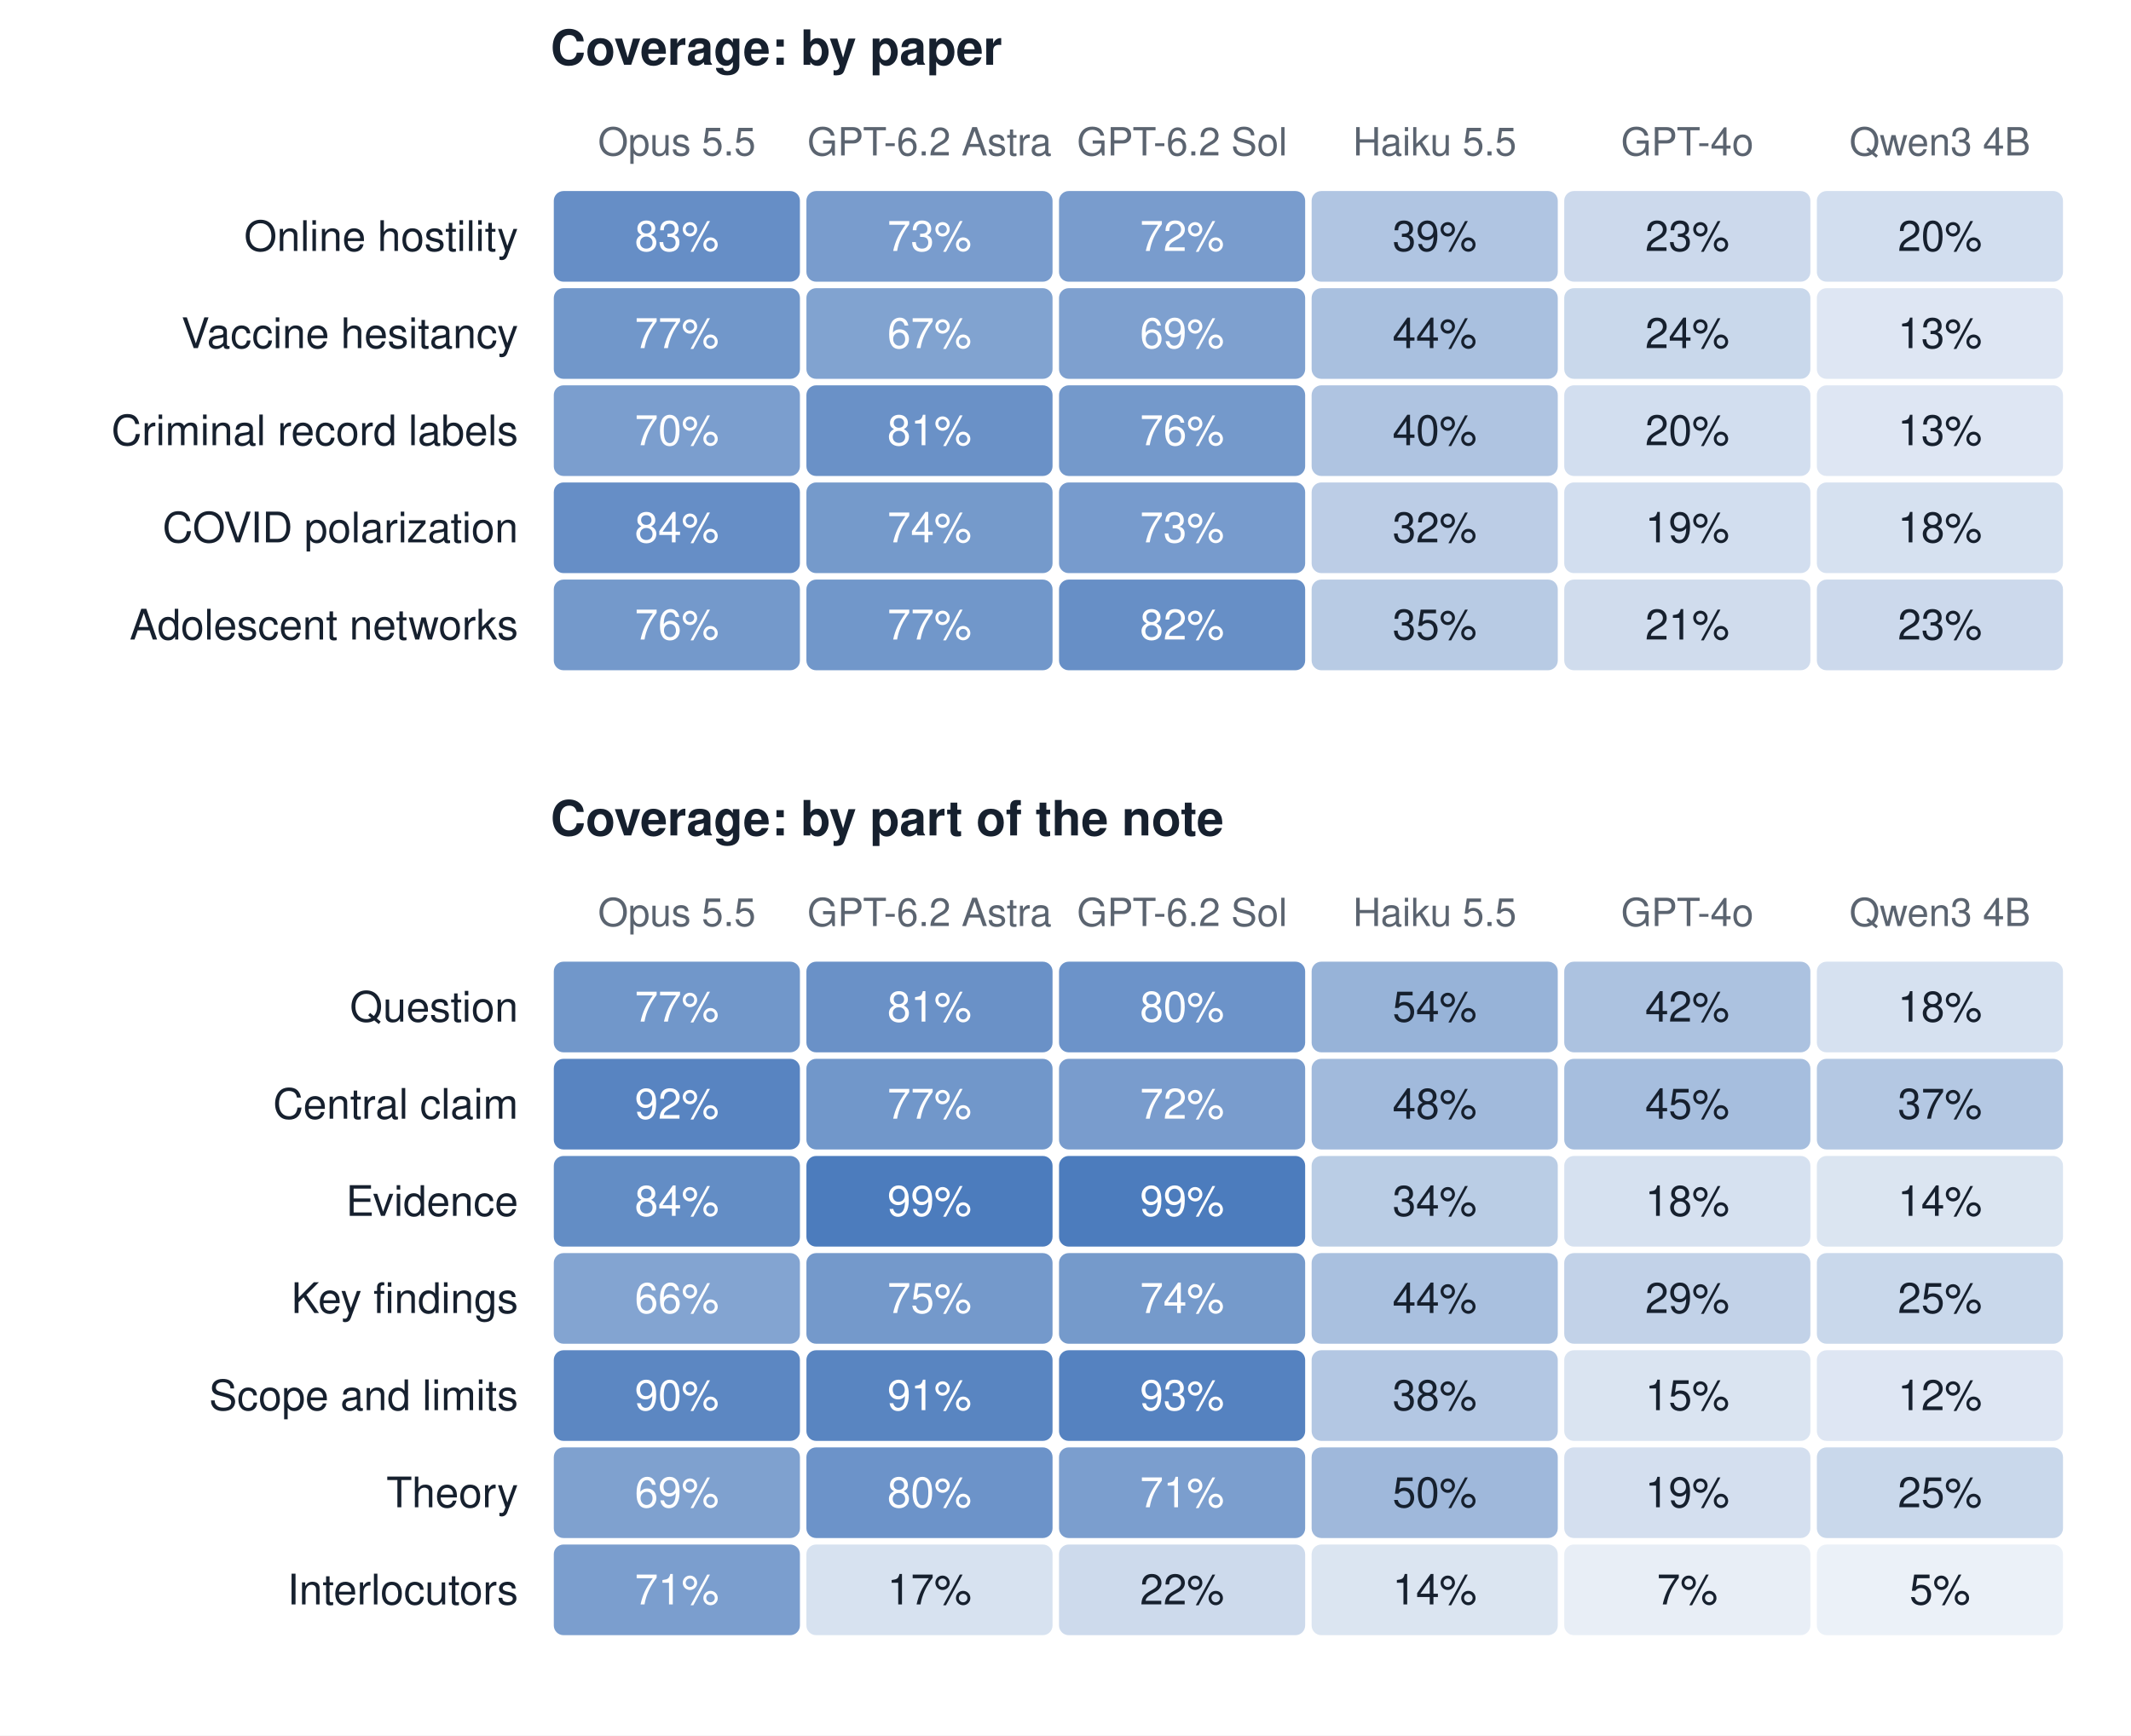
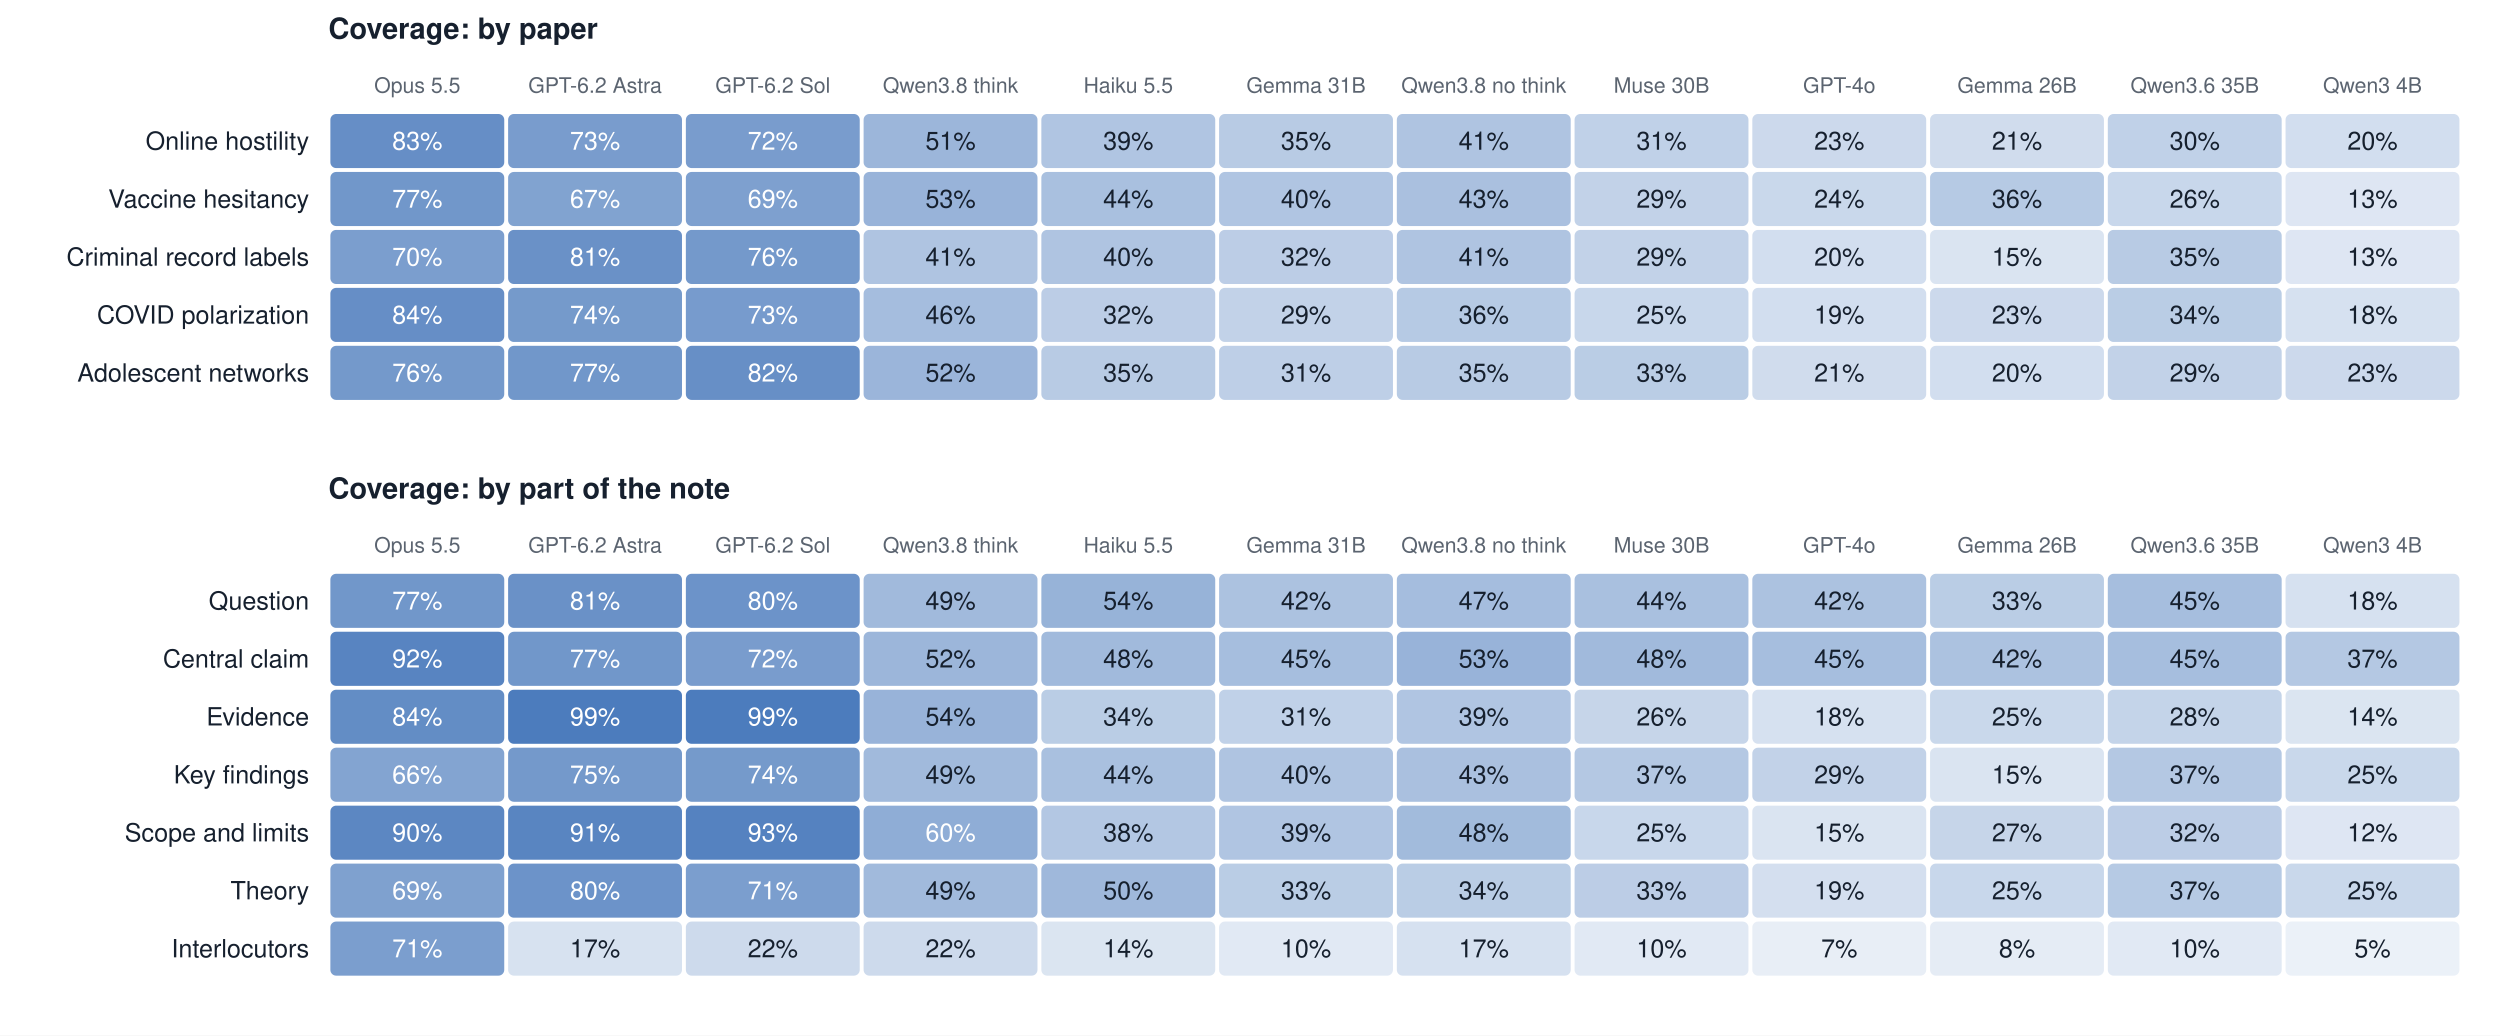
- <svg xmlns="http://www.w3.org/2000/svg" viewBox="0 0 658 536" width="658" font-family="-apple-system, Segoe UI, Helvetica, Arial, sans-serif" font-size="13" role="img" aria-label="Coverage by paper and by part of the note, percent">
-   <rect width="658" height="536" fill="#ffffff" />
+ <svg xmlns="http://www.w3.org/2000/svg" viewBox="0 0 1294 536" width="1294" font-family="-apple-system, Segoe UI, Helvetica, Arial, sans-serif" font-size="13" role="img" aria-label="Coverage by paper and by part of the note, percent">
+   <rect width="1294" height="536" fill="#ffffff" />
  <text x="170.0" y="20.0" text-anchor="start" fill="#16202e" font-size="15" font-weight="600">Coverage: by paper</text>
-   <text x="209.0" y="48.0" text-anchor="middle" fill="#5b6470" font-size="12">Opus 5.5</text>
-   <text x="287.0" y="48.0" text-anchor="middle" fill="#5b6470" font-size="12">GPT-6.2 Astra</text>
-   <text x="365.0" y="48.0" text-anchor="middle" fill="#5b6470" font-size="12">GPT-6.2 Sol</text>
-   <text x="443.0" y="48.0" text-anchor="middle" fill="#5b6470" font-size="12">Haiku 5.5</text>
-   <text x="521.0" y="48.0" text-anchor="middle" fill="#5b6470" font-size="12">GPT-4o</text>
-   <text x="599.0" y="48.0" text-anchor="middle" fill="#5b6470" font-size="12">Qwen3 4B</text>
+   <text x="216.0" y="48.0" text-anchor="middle" fill="#5b6470" font-size="11">Opus 5.5</text>
+   <text x="308.0" y="48.0" text-anchor="middle" fill="#5b6470" font-size="11">GPT-6.2 Astra</text>
+   <text x="400.0" y="48.0" text-anchor="middle" fill="#5b6470" font-size="11">GPT-6.2 Sol</text>
+   <text x="492.0" y="48.0" text-anchor="middle" fill="#5b6470" font-size="11">Qwen3.8 think</text>
+   <text x="584.0" y="48.0" text-anchor="middle" fill="#5b6470" font-size="11">Haiku 5.5</text>
+   <text x="676.0" y="48.0" text-anchor="middle" fill="#5b6470" font-size="11">Gemma 31B</text>
+   <text x="768.0" y="48.0" text-anchor="middle" fill="#5b6470" font-size="11">Qwen3.8 no think</text>
+   <text x="860.0" y="48.0" text-anchor="middle" fill="#5b6470" font-size="11">Muse 30B</text>
+   <text x="952.0" y="48.0" text-anchor="middle" fill="#5b6470" font-size="11">GPT-4o</text>
+   <text x="1044.0" y="48.0" text-anchor="middle" fill="#5b6470" font-size="11">Gemma 26B</text>
+   <text x="1136.0" y="48.0" text-anchor="middle" fill="#5b6470" font-size="11">Qwen3.6 35B</text>
+   <text x="1228.0" y="48.0" text-anchor="middle" fill="#5b6470" font-size="11">Qwen3 4B</text>
  <text x="160.0" y="77.5" text-anchor="end" fill="#16202e">Online hostility</text>
-   <rect x="171" y="59" width="76" height="28" rx="3" fill="#3b6fb6" fill-opacity="0.78" />
-   <text x="209.0" y="77.5" text-anchor="middle" fill="#ffffff">83%</text>
-   <rect x="249" y="59" width="76" height="28" rx="3" fill="#3b6fb6" fill-opacity="0.68" />
-   <text x="287.0" y="77.5" text-anchor="middle" fill="#ffffff">73%</text>
-   <rect x="327" y="59" width="76" height="28" rx="3" fill="#3b6fb6" fill-opacity="0.68" />
-   <text x="365.0" y="77.5" text-anchor="middle" fill="#ffffff">72%</text>
-   <rect x="405" y="59" width="76" height="28" rx="3" fill="#3b6fb6" fill-opacity="0.40" />
-   <text x="443.0" y="77.5" text-anchor="middle" fill="#16202e">39%</text>
-   <rect x="483" y="59" width="76" height="28" rx="3" fill="#3b6fb6" fill-opacity="0.26" />
-   <text x="521.0" y="77.5" text-anchor="middle" fill="#16202e">23%</text>
-   <rect x="561" y="59" width="76" height="28" rx="3" fill="#3b6fb6" fill-opacity="0.23" />
-   <text x="599.0" y="77.5" text-anchor="middle" fill="#16202e">20%</text>
+   <rect x="171" y="59" width="90" height="28" rx="3" fill="#3b6fb6" fill-opacity="0.78" />
+   <text x="216.0" y="77.5" text-anchor="middle" fill="#ffffff">83%</text>
+   <rect x="263" y="59" width="90" height="28" rx="3" fill="#3b6fb6" fill-opacity="0.68" />
+   <text x="308.0" y="77.5" text-anchor="middle" fill="#ffffff">73%</text>
+   <rect x="355" y="59" width="90" height="28" rx="3" fill="#3b6fb6" fill-opacity="0.68" />
+   <text x="400.0" y="77.5" text-anchor="middle" fill="#ffffff">72%</text>
+   <rect x="447" y="59" width="90" height="28" rx="3" fill="#3b6fb6" fill-opacity="0.50" />
+   <text x="492.0" y="77.5" text-anchor="middle" fill="#16202e">51%</text>
+   <rect x="539" y="59" width="90" height="28" rx="3" fill="#3b6fb6" fill-opacity="0.40" />
+   <text x="584.0" y="77.5" text-anchor="middle" fill="#16202e">39%</text>
+   <rect x="631" y="59" width="90" height="28" rx="3" fill="#3b6fb6" fill-opacity="0.36" />
+   <text x="676.0" y="77.5" text-anchor="middle" fill="#16202e">35%</text>
+   <rect x="723" y="59" width="90" height="28" rx="3" fill="#3b6fb6" fill-opacity="0.41" />
+   <text x="768.0" y="77.5" text-anchor="middle" fill="#16202e">41%</text>
+   <rect x="815" y="59" width="90" height="28" rx="3" fill="#3b6fb6" fill-opacity="0.32" />
+   <text x="860.0" y="77.5" text-anchor="middle" fill="#16202e">31%</text>
+   <rect x="907" y="59" width="90" height="28" rx="3" fill="#3b6fb6" fill-opacity="0.26" />
+   <text x="952.0" y="77.5" text-anchor="middle" fill="#16202e">23%</text>
+   <rect x="999" y="59" width="90" height="28" rx="3" fill="#3b6fb6" fill-opacity="0.24" />
+   <text x="1044.0" y="77.5" text-anchor="middle" fill="#16202e">21%</text>
+   <rect x="1091" y="59" width="90" height="28" rx="3" fill="#3b6fb6" fill-opacity="0.32" />
+   <text x="1136.0" y="77.5" text-anchor="middle" fill="#16202e">30%</text>
+   <rect x="1183" y="59" width="90" height="28" rx="3" fill="#3b6fb6" fill-opacity="0.23" />
+   <text x="1228.0" y="77.5" text-anchor="middle" fill="#16202e">20%</text>
  <text x="160.0" y="107.5" text-anchor="end" fill="#16202e">Vaccine hesitancy</text>
-   <rect x="171" y="89" width="76" height="28" rx="3" fill="#3b6fb6" fill-opacity="0.72" />
-   <text x="209.0" y="107.5" text-anchor="middle" fill="#ffffff">77%</text>
-   <rect x="249" y="89" width="76" height="28" rx="3" fill="#3b6fb6" fill-opacity="0.64" />
-   <text x="287.0" y="107.5" text-anchor="middle" fill="#ffffff">67%</text>
-   <rect x="327" y="89" width="76" height="28" rx="3" fill="#3b6fb6" fill-opacity="0.66" />
-   <text x="365.0" y="107.5" text-anchor="middle" fill="#ffffff">69%</text>
-   <rect x="405" y="89" width="76" height="28" rx="3" fill="#3b6fb6" fill-opacity="0.44" />
-   <text x="443.0" y="107.5" text-anchor="middle" fill="#16202e">44%</text>
-   <rect x="483" y="89" width="76" height="28" rx="3" fill="#3b6fb6" fill-opacity="0.27" />
-   <text x="521.0" y="107.5" text-anchor="middle" fill="#16202e">24%</text>
-   <rect x="561" y="89" width="76" height="28" rx="3" fill="#3b6fb6" fill-opacity="0.17" />
-   <text x="599.0" y="107.5" text-anchor="middle" fill="#16202e">13%</text>
+   <rect x="171" y="89" width="90" height="28" rx="3" fill="#3b6fb6" fill-opacity="0.72" />
+   <text x="216.0" y="107.5" text-anchor="middle" fill="#ffffff">77%</text>
+   <rect x="263" y="89" width="90" height="28" rx="3" fill="#3b6fb6" fill-opacity="0.64" />
+   <text x="308.0" y="107.5" text-anchor="middle" fill="#ffffff">67%</text>
+   <rect x="355" y="89" width="90" height="28" rx="3" fill="#3b6fb6" fill-opacity="0.66" />
+   <text x="400.0" y="107.5" text-anchor="middle" fill="#ffffff">69%</text>
+   <rect x="447" y="89" width="90" height="28" rx="3" fill="#3b6fb6" fill-opacity="0.52" />
+   <text x="492.0" y="107.5" text-anchor="middle" fill="#16202e">53%</text>
+   <rect x="539" y="89" width="90" height="28" rx="3" fill="#3b6fb6" fill-opacity="0.44" />
+   <text x="584.0" y="107.5" text-anchor="middle" fill="#16202e">44%</text>
+   <rect x="631" y="89" width="90" height="28" rx="3" fill="#3b6fb6" fill-opacity="0.40" />
+   <text x="676.0" y="107.5" text-anchor="middle" fill="#16202e">40%</text>
+   <rect x="723" y="89" width="90" height="28" rx="3" fill="#3b6fb6" fill-opacity="0.43" />
+   <text x="768.0" y="107.5" text-anchor="middle" fill="#16202e">43%</text>
+   <rect x="815" y="89" width="90" height="28" rx="3" fill="#3b6fb6" fill-opacity="0.31" />
+   <text x="860.0" y="107.5" text-anchor="middle" fill="#16202e">29%</text>
+   <rect x="907" y="89" width="90" height="28" rx="3" fill="#3b6fb6" fill-opacity="0.27" />
+   <text x="952.0" y="107.5" text-anchor="middle" fill="#16202e">24%</text>
+   <rect x="999" y="89" width="90" height="28" rx="3" fill="#3b6fb6" fill-opacity="0.37" />
+   <text x="1044.0" y="107.5" text-anchor="middle" fill="#16202e">36%</text>
+   <rect x="1091" y="89" width="90" height="28" rx="3" fill="#3b6fb6" fill-opacity="0.28" />
+   <text x="1136.0" y="107.5" text-anchor="middle" fill="#16202e">26%</text>
+   <rect x="1183" y="89" width="90" height="28" rx="3" fill="#3b6fb6" fill-opacity="0.17" />
+   <text x="1228.0" y="107.5" text-anchor="middle" fill="#16202e">13%</text>
  <text x="160.0" y="137.5" text-anchor="end" fill="#16202e">Criminal record labels</text>
-   <rect x="171" y="119" width="76" height="28" rx="3" fill="#3b6fb6" fill-opacity="0.67" />
-   <text x="209.0" y="137.5" text-anchor="middle" fill="#ffffff">70%</text>
-   <rect x="249" y="119" width="76" height="28" rx="3" fill="#3b6fb6" fill-opacity="0.76" />
-   <text x="287.0" y="137.5" text-anchor="middle" fill="#ffffff">81%</text>
-   <rect x="327" y="119" width="76" height="28" rx="3" fill="#3b6fb6" fill-opacity="0.71" />
-   <text x="365.0" y="137.5" text-anchor="middle" fill="#ffffff">76%</text>
-   <rect x="405" y="119" width="76" height="28" rx="3" fill="#3b6fb6" fill-opacity="0.41" />
-   <text x="443.0" y="137.5" text-anchor="middle" fill="#16202e">40%</text>
-   <rect x="483" y="119" width="76" height="28" rx="3" fill="#3b6fb6" fill-opacity="0.23" />
-   <text x="521.0" y="137.5" text-anchor="middle" fill="#16202e">20%</text>
-   <rect x="561" y="119" width="76" height="28" rx="3" fill="#3b6fb6" fill-opacity="0.17" />
-   <text x="599.0" y="137.5" text-anchor="middle" fill="#16202e">13%</text>
+   <rect x="171" y="119" width="90" height="28" rx="3" fill="#3b6fb6" fill-opacity="0.67" />
+   <text x="216.0" y="137.5" text-anchor="middle" fill="#ffffff">70%</text>
+   <rect x="263" y="119" width="90" height="28" rx="3" fill="#3b6fb6" fill-opacity="0.76" />
+   <text x="308.0" y="137.5" text-anchor="middle" fill="#ffffff">81%</text>
+   <rect x="355" y="119" width="90" height="28" rx="3" fill="#3b6fb6" fill-opacity="0.71" />
+   <text x="400.0" y="137.5" text-anchor="middle" fill="#ffffff">76%</text>
+   <rect x="447" y="119" width="90" height="28" rx="3" fill="#3b6fb6" fill-opacity="0.41" />
+   <text x="492.0" y="137.5" text-anchor="middle" fill="#16202e">41%</text>
+   <rect x="539" y="119" width="90" height="28" rx="3" fill="#3b6fb6" fill-opacity="0.41" />
+   <text x="584.0" y="137.5" text-anchor="middle" fill="#16202e">40%</text>
+   <rect x="631" y="119" width="90" height="28" rx="3" fill="#3b6fb6" fill-opacity="0.34" />
+   <text x="676.0" y="137.5" text-anchor="middle" fill="#16202e">32%</text>
+   <rect x="723" y="119" width="90" height="28" rx="3" fill="#3b6fb6" fill-opacity="0.41" />
+   <text x="768.0" y="137.5" text-anchor="middle" fill="#16202e">41%</text>
+   <rect x="815" y="119" width="90" height="28" rx="3" fill="#3b6fb6" fill-opacity="0.31" />
+   <text x="860.0" y="137.5" text-anchor="middle" fill="#16202e">29%</text>
+   <rect x="907" y="119" width="90" height="28" rx="3" fill="#3b6fb6" fill-opacity="0.23" />
+   <text x="952.0" y="137.5" text-anchor="middle" fill="#16202e">20%</text>
+   <rect x="999" y="119" width="90" height="28" rx="3" fill="#3b6fb6" fill-opacity="0.19" />
+   <text x="1044.0" y="137.5" text-anchor="middle" fill="#16202e">15%</text>
+   <rect x="1091" y="119" width="90" height="28" rx="3" fill="#3b6fb6" fill-opacity="0.36" />
+   <text x="1136.0" y="137.5" text-anchor="middle" fill="#16202e">35%</text>
+   <rect x="1183" y="119" width="90" height="28" rx="3" fill="#3b6fb6" fill-opacity="0.17" />
+   <text x="1228.0" y="137.5" text-anchor="middle" fill="#16202e">13%</text>
  <text x="160.0" y="167.5" text-anchor="end" fill="#16202e">COVID polarization</text>
-   <rect x="171" y="149" width="76" height="28" rx="3" fill="#3b6fb6" fill-opacity="0.78" />
-   <text x="209.0" y="167.5" text-anchor="middle" fill="#ffffff">84%</text>
-   <rect x="249" y="149" width="76" height="28" rx="3" fill="#3b6fb6" fill-opacity="0.70" />
-   <text x="287.0" y="167.5" text-anchor="middle" fill="#ffffff">74%</text>
-   <rect x="327" y="149" width="76" height="28" rx="3" fill="#3b6fb6" fill-opacity="0.69" />
-   <text x="365.0" y="167.5" text-anchor="middle" fill="#ffffff">73%</text>
-   <rect x="405" y="149" width="76" height="28" rx="3" fill="#3b6fb6" fill-opacity="0.34" />
-   <text x="443.0" y="167.5" text-anchor="middle" fill="#16202e">32%</text>
-   <rect x="483" y="149" width="76" height="28" rx="3" fill="#3b6fb6" fill-opacity="0.23" />
-   <text x="521.0" y="167.5" text-anchor="middle" fill="#16202e">19%</text>
-   <rect x="561" y="149" width="76" height="28" rx="3" fill="#3b6fb6" fill-opacity="0.21" />
-   <text x="599.0" y="167.5" text-anchor="middle" fill="#16202e">18%</text>
+   <rect x="171" y="149" width="90" height="28" rx="3" fill="#3b6fb6" fill-opacity="0.78" />
+   <text x="216.0" y="167.5" text-anchor="middle" fill="#ffffff">84%</text>
+   <rect x="263" y="149" width="90" height="28" rx="3" fill="#3b6fb6" fill-opacity="0.70" />
+   <text x="308.0" y="167.5" text-anchor="middle" fill="#ffffff">74%</text>
+   <rect x="355" y="149" width="90" height="28" rx="3" fill="#3b6fb6" fill-opacity="0.69" />
+   <text x="400.0" y="167.5" text-anchor="middle" fill="#ffffff">73%</text>
+   <rect x="447" y="149" width="90" height="28" rx="3" fill="#3b6fb6" fill-opacity="0.46" />
+   <text x="492.0" y="167.5" text-anchor="middle" fill="#16202e">46%</text>
+   <rect x="539" y="149" width="90" height="28" rx="3" fill="#3b6fb6" fill-opacity="0.34" />
+   <text x="584.0" y="167.5" text-anchor="middle" fill="#16202e">32%</text>
+   <rect x="631" y="149" width="90" height="28" rx="3" fill="#3b6fb6" fill-opacity="0.31" />
+   <text x="676.0" y="167.5" text-anchor="middle" fill="#16202e">29%</text>
+   <rect x="723" y="149" width="90" height="28" rx="3" fill="#3b6fb6" fill-opacity="0.37" />
+   <text x="768.0" y="167.5" text-anchor="middle" fill="#16202e">36%</text>
+   <rect x="815" y="149" width="90" height="28" rx="3" fill="#3b6fb6" fill-opacity="0.28" />
+   <text x="860.0" y="167.5" text-anchor="middle" fill="#16202e">25%</text>
+   <rect x="907" y="149" width="90" height="28" rx="3" fill="#3b6fb6" fill-opacity="0.23" />
+   <text x="952.0" y="167.5" text-anchor="middle" fill="#16202e">19%</text>
+   <rect x="999" y="149" width="90" height="28" rx="3" fill="#3b6fb6" fill-opacity="0.26" />
+   <text x="1044.0" y="167.5" text-anchor="middle" fill="#16202e">23%</text>
+   <rect x="1091" y="149" width="90" height="28" rx="3" fill="#3b6fb6" fill-opacity="0.35" />
+   <text x="1136.0" y="167.5" text-anchor="middle" fill="#16202e">34%</text>
+   <rect x="1183" y="149" width="90" height="28" rx="3" fill="#3b6fb6" fill-opacity="0.21" />
+   <text x="1228.0" y="167.5" text-anchor="middle" fill="#16202e">18%</text>
  <text x="160.0" y="197.5" text-anchor="end" fill="#16202e">Adolescent networks</text>
-   <rect x="171" y="179" width="76" height="28" rx="3" fill="#3b6fb6" fill-opacity="0.71" />
-   <text x="209.0" y="197.5" text-anchor="middle" fill="#ffffff">76%</text>
-   <rect x="249" y="179" width="76" height="28" rx="3" fill="#3b6fb6" fill-opacity="0.72" />
-   <text x="287.0" y="197.5" text-anchor="middle" fill="#ffffff">77%</text>
-   <rect x="327" y="179" width="76" height="28" rx="3" fill="#3b6fb6" fill-opacity="0.77" />
-   <text x="365.0" y="197.5" text-anchor="middle" fill="#ffffff">82%</text>
-   <rect x="405" y="179" width="76" height="28" rx="3" fill="#3b6fb6" fill-opacity="0.36" />
-   <text x="443.0" y="197.5" text-anchor="middle" fill="#16202e">35%</text>
-   <rect x="483" y="179" width="76" height="28" rx="3" fill="#3b6fb6" fill-opacity="0.24" />
-   <text x="521.0" y="197.5" text-anchor="middle" fill="#16202e">21%</text>
-   <rect x="561" y="179" width="76" height="28" rx="3" fill="#3b6fb6" fill-opacity="0.26" />
-   <text x="599.0" y="197.5" text-anchor="middle" fill="#16202e">23%</text>
+   <rect x="171" y="179" width="90" height="28" rx="3" fill="#3b6fb6" fill-opacity="0.71" />
+   <text x="216.0" y="197.5" text-anchor="middle" fill="#ffffff">76%</text>
+   <rect x="263" y="179" width="90" height="28" rx="3" fill="#3b6fb6" fill-opacity="0.72" />
+   <text x="308.0" y="197.5" text-anchor="middle" fill="#ffffff">77%</text>
+   <rect x="355" y="179" width="90" height="28" rx="3" fill="#3b6fb6" fill-opacity="0.77" />
+   <text x="400.0" y="197.5" text-anchor="middle" fill="#ffffff">82%</text>
+   <rect x="447" y="179" width="90" height="28" rx="3" fill="#3b6fb6" fill-opacity="0.51" />
+   <text x="492.0" y="197.5" text-anchor="middle" fill="#16202e">52%</text>
+   <rect x="539" y="179" width="90" height="28" rx="3" fill="#3b6fb6" fill-opacity="0.36" />
+   <text x="584.0" y="197.5" text-anchor="middle" fill="#16202e">35%</text>
+   <rect x="631" y="179" width="90" height="28" rx="3" fill="#3b6fb6" fill-opacity="0.33" />
+   <text x="676.0" y="197.5" text-anchor="middle" fill="#16202e">31%</text>
+   <rect x="723" y="179" width="90" height="28" rx="3" fill="#3b6fb6" fill-opacity="0.36" />
+   <text x="768.0" y="197.5" text-anchor="middle" fill="#16202e">35%</text>
+   <rect x="815" y="179" width="90" height="28" rx="3" fill="#3b6fb6" fill-opacity="0.35" />
+   <text x="860.0" y="197.5" text-anchor="middle" fill="#16202e">33%</text>
+   <rect x="907" y="179" width="90" height="28" rx="3" fill="#3b6fb6" fill-opacity="0.24" />
+   <text x="952.0" y="197.5" text-anchor="middle" fill="#16202e">21%</text>
+   <rect x="999" y="179" width="90" height="28" rx="3" fill="#3b6fb6" fill-opacity="0.23" />
+   <text x="1044.0" y="197.5" text-anchor="middle" fill="#16202e">20%</text>
+   <rect x="1091" y="179" width="90" height="28" rx="3" fill="#3b6fb6" fill-opacity="0.31" />
+   <text x="1136.0" y="197.5" text-anchor="middle" fill="#16202e">29%</text>
+   <rect x="1183" y="179" width="90" height="28" rx="3" fill="#3b6fb6" fill-opacity="0.26" />
+   <text x="1228.0" y="197.5" text-anchor="middle" fill="#16202e">23%</text>
  <text x="170.0" y="258.0" text-anchor="start" fill="#16202e" font-size="15" font-weight="600">Coverage: by part of the note</text>
-   <text x="209.0" y="286.0" text-anchor="middle" fill="#5b6470" font-size="12">Opus 5.5</text>
-   <text x="287.0" y="286.0" text-anchor="middle" fill="#5b6470" font-size="12">GPT-6.2 Astra</text>
-   <text x="365.0" y="286.0" text-anchor="middle" fill="#5b6470" font-size="12">GPT-6.2 Sol</text>
-   <text x="443.0" y="286.0" text-anchor="middle" fill="#5b6470" font-size="12">Haiku 5.5</text>
-   <text x="521.0" y="286.0" text-anchor="middle" fill="#5b6470" font-size="12">GPT-4o</text>
-   <text x="599.0" y="286.0" text-anchor="middle" fill="#5b6470" font-size="12">Qwen3 4B</text>
+   <text x="216.0" y="286.0" text-anchor="middle" fill="#5b6470" font-size="11">Opus 5.5</text>
+   <text x="308.0" y="286.0" text-anchor="middle" fill="#5b6470" font-size="11">GPT-6.2 Astra</text>
+   <text x="400.0" y="286.0" text-anchor="middle" fill="#5b6470" font-size="11">GPT-6.2 Sol</text>
+   <text x="492.0" y="286.0" text-anchor="middle" fill="#5b6470" font-size="11">Qwen3.8 think</text>
+   <text x="584.0" y="286.0" text-anchor="middle" fill="#5b6470" font-size="11">Haiku 5.5</text>
+   <text x="676.0" y="286.0" text-anchor="middle" fill="#5b6470" font-size="11">Gemma 31B</text>
+   <text x="768.0" y="286.0" text-anchor="middle" fill="#5b6470" font-size="11">Qwen3.8 no think</text>
+   <text x="860.0" y="286.0" text-anchor="middle" fill="#5b6470" font-size="11">Muse 30B</text>
+   <text x="952.0" y="286.0" text-anchor="middle" fill="#5b6470" font-size="11">GPT-4o</text>
+   <text x="1044.0" y="286.0" text-anchor="middle" fill="#5b6470" font-size="11">Gemma 26B</text>
+   <text x="1136.0" y="286.0" text-anchor="middle" fill="#5b6470" font-size="11">Qwen3.6 35B</text>
+   <text x="1228.0" y="286.0" text-anchor="middle" fill="#5b6470" font-size="11">Qwen3 4B</text>
  <text x="160.0" y="315.5" text-anchor="end" fill="#16202e">Question</text>
-   <rect x="171" y="297" width="76" height="28" rx="3" fill="#3b6fb6" fill-opacity="0.72" />
-   <text x="209.0" y="315.5" text-anchor="middle" fill="#ffffff">77%</text>
-   <rect x="249" y="297" width="76" height="28" rx="3" fill="#3b6fb6" fill-opacity="0.76" />
-   <text x="287.0" y="315.5" text-anchor="middle" fill="#ffffff">81%</text>
-   <rect x="327" y="297" width="76" height="28" rx="3" fill="#3b6fb6" fill-opacity="0.75" />
-   <text x="365.0" y="315.5" text-anchor="middle" fill="#ffffff">80%</text>
-   <rect x="405" y="297" width="76" height="28" rx="3" fill="#3b6fb6" fill-opacity="0.53" />
-   <text x="443.0" y="315.5" text-anchor="middle" fill="#16202e">54%</text>
-   <rect x="483" y="297" width="76" height="28" rx="3" fill="#3b6fb6" fill-opacity="0.42" />
-   <text x="521.0" y="315.5" text-anchor="middle" fill="#16202e">42%</text>
-   <rect x="561" y="297" width="76" height="28" rx="3" fill="#3b6fb6" fill-opacity="0.21" />
-   <text x="599.0" y="315.5" text-anchor="middle" fill="#16202e">18%</text>
+   <rect x="171" y="297" width="90" height="28" rx="3" fill="#3b6fb6" fill-opacity="0.72" />
+   <text x="216.0" y="315.5" text-anchor="middle" fill="#ffffff">77%</text>
+   <rect x="263" y="297" width="90" height="28" rx="3" fill="#3b6fb6" fill-opacity="0.76" />
+   <text x="308.0" y="315.5" text-anchor="middle" fill="#ffffff">81%</text>
+   <rect x="355" y="297" width="90" height="28" rx="3" fill="#3b6fb6" fill-opacity="0.75" />
+   <text x="400.0" y="315.5" text-anchor="middle" fill="#ffffff">80%</text>
+   <rect x="447" y="297" width="90" height="28" rx="3" fill="#3b6fb6" fill-opacity="0.48" />
+   <text x="492.0" y="315.5" text-anchor="middle" fill="#16202e">49%</text>
+   <rect x="539" y="297" width="90" height="28" rx="3" fill="#3b6fb6" fill-opacity="0.53" />
+   <text x="584.0" y="315.5" text-anchor="middle" fill="#16202e">54%</text>
+   <rect x="631" y="297" width="90" height="28" rx="3" fill="#3b6fb6" fill-opacity="0.42" />
+   <text x="676.0" y="315.5" text-anchor="middle" fill="#16202e">42%</text>
+   <rect x="723" y="297" width="90" height="28" rx="3" fill="#3b6fb6" fill-opacity="0.46" />
+   <text x="768.0" y="315.5" text-anchor="middle" fill="#16202e">47%</text>
+   <rect x="815" y="297" width="90" height="28" rx="3" fill="#3b6fb6" fill-opacity="0.44" />
+   <text x="860.0" y="315.5" text-anchor="middle" fill="#16202e">44%</text>
+   <rect x="907" y="297" width="90" height="28" rx="3" fill="#3b6fb6" fill-opacity="0.42" />
+   <text x="952.0" y="315.5" text-anchor="middle" fill="#16202e">42%</text>
+   <rect x="999" y="297" width="90" height="28" rx="3" fill="#3b6fb6" fill-opacity="0.35" />
+   <text x="1044.0" y="315.5" text-anchor="middle" fill="#16202e">33%</text>
+   <rect x="1091" y="297" width="90" height="28" rx="3" fill="#3b6fb6" fill-opacity="0.45" />
+   <text x="1136.0" y="315.5" text-anchor="middle" fill="#16202e">45%</text>
+   <rect x="1183" y="297" width="90" height="28" rx="3" fill="#3b6fb6" fill-opacity="0.21" />
+   <text x="1228.0" y="315.5" text-anchor="middle" fill="#16202e">18%</text>
  <text x="160.0" y="345.5" text-anchor="end" fill="#16202e">Central claim</text>
-   <rect x="171" y="327" width="76" height="28" rx="3" fill="#3b6fb6" fill-opacity="0.85" />
-   <text x="209.0" y="345.5" text-anchor="middle" fill="#ffffff">92%</text>
-   <rect x="249" y="327" width="76" height="28" rx="3" fill="#3b6fb6" fill-opacity="0.72" />
-   <text x="287.0" y="345.5" text-anchor="middle" fill="#ffffff">77%</text>
-   <rect x="327" y="327" width="76" height="28" rx="3" fill="#3b6fb6" fill-opacity="0.68" />
-   <text x="365.0" y="345.5" text-anchor="middle" fill="#ffffff">72%</text>
-   <rect x="405" y="327" width="76" height="28" rx="3" fill="#3b6fb6" fill-opacity="0.48" />
-   <text x="443.0" y="345.5" text-anchor="middle" fill="#16202e">48%</text>
-   <rect x="483" y="327" width="76" height="28" rx="3" fill="#3b6fb6" fill-opacity="0.45" />
-   <text x="521.0" y="345.5" text-anchor="middle" fill="#16202e">45%</text>
-   <rect x="561" y="327" width="76" height="28" rx="3" fill="#3b6fb6" fill-opacity="0.38" />
-   <text x="599.0" y="345.5" text-anchor="middle" fill="#16202e">37%</text>
+   <rect x="171" y="327" width="90" height="28" rx="3" fill="#3b6fb6" fill-opacity="0.85" />
+   <text x="216.0" y="345.5" text-anchor="middle" fill="#ffffff">92%</text>
+   <rect x="263" y="327" width="90" height="28" rx="3" fill="#3b6fb6" fill-opacity="0.72" />
+   <text x="308.0" y="345.5" text-anchor="middle" fill="#ffffff">77%</text>
+   <rect x="355" y="327" width="90" height="28" rx="3" fill="#3b6fb6" fill-opacity="0.68" />
+   <text x="400.0" y="345.5" text-anchor="middle" fill="#ffffff">72%</text>
+   <rect x="447" y="327" width="90" height="28" rx="3" fill="#3b6fb6" fill-opacity="0.50" />
+   <text x="492.0" y="345.5" text-anchor="middle" fill="#16202e">52%</text>
+   <rect x="539" y="327" width="90" height="28" rx="3" fill="#3b6fb6" fill-opacity="0.48" />
+   <text x="584.0" y="345.5" text-anchor="middle" fill="#16202e">48%</text>
+   <rect x="631" y="327" width="90" height="28" rx="3" fill="#3b6fb6" fill-opacity="0.45" />
+   <text x="676.0" y="345.5" text-anchor="middle" fill="#16202e">45%</text>
+   <rect x="723" y="327" width="90" height="28" rx="3" fill="#3b6fb6" fill-opacity="0.52" />
+   <text x="768.0" y="345.5" text-anchor="middle" fill="#16202e">53%</text>
+   <rect x="815" y="327" width="90" height="28" rx="3" fill="#3b6fb6" fill-opacity="0.48" />
+   <text x="860.0" y="345.5" text-anchor="middle" fill="#16202e">48%</text>
+   <rect x="907" y="327" width="90" height="28" rx="3" fill="#3b6fb6" fill-opacity="0.45" />
+   <text x="952.0" y="345.5" text-anchor="middle" fill="#16202e">45%</text>
+   <rect x="999" y="327" width="90" height="28" rx="3" fill="#3b6fb6" fill-opacity="0.42" />
+   <text x="1044.0" y="345.5" text-anchor="middle" fill="#16202e">42%</text>
+   <rect x="1091" y="327" width="90" height="28" rx="3" fill="#3b6fb6" fill-opacity="0.45" />
+   <text x="1136.0" y="345.5" text-anchor="middle" fill="#16202e">45%</text>
+   <rect x="1183" y="327" width="90" height="28" rx="3" fill="#3b6fb6" fill-opacity="0.38" />
+   <text x="1228.0" y="345.5" text-anchor="middle" fill="#16202e">37%</text>
  <text x="160.0" y="375.5" text-anchor="end" fill="#16202e">Evidence</text>
-   <rect x="171" y="357" width="76" height="28" rx="3" fill="#3b6fb6" fill-opacity="0.79" />
-   <text x="209.0" y="375.5" text-anchor="middle" fill="#ffffff">84%</text>
-   <rect x="249" y="357" width="76" height="28" rx="3" fill="#3b6fb6" fill-opacity="0.91" />
-   <text x="287.0" y="375.5" text-anchor="middle" fill="#ffffff">99%</text>
-   <rect x="327" y="357" width="76" height="28" rx="3" fill="#3b6fb6" fill-opacity="0.91" />
-   <text x="365.0" y="375.5" text-anchor="middle" fill="#ffffff">99%</text>
-   <rect x="405" y="357" width="76" height="28" rx="3" fill="#3b6fb6" fill-opacity="0.35" />
-   <text x="443.0" y="375.5" text-anchor="middle" fill="#16202e">34%</text>
-   <rect x="483" y="357" width="76" height="28" rx="3" fill="#3b6fb6" fill-opacity="0.21" />
-   <text x="521.0" y="375.5" text-anchor="middle" fill="#16202e">18%</text>
-   <rect x="561" y="357" width="76" height="28" rx="3" fill="#3b6fb6" fill-opacity="0.18" />
-   <text x="599.0" y="375.5" text-anchor="middle" fill="#16202e">14%</text>
+   <rect x="171" y="357" width="90" height="28" rx="3" fill="#3b6fb6" fill-opacity="0.79" />
+   <text x="216.0" y="375.5" text-anchor="middle" fill="#ffffff">84%</text>
+   <rect x="263" y="357" width="90" height="28" rx="3" fill="#3b6fb6" fill-opacity="0.91" />
+   <text x="308.0" y="375.5" text-anchor="middle" fill="#ffffff">99%</text>
+   <rect x="355" y="357" width="90" height="28" rx="3" fill="#3b6fb6" fill-opacity="0.91" />
+   <text x="400.0" y="375.5" text-anchor="middle" fill="#ffffff">99%</text>
+   <rect x="447" y="357" width="90" height="28" rx="3" fill="#3b6fb6" fill-opacity="0.52" />
+   <text x="492.0" y="375.5" text-anchor="middle" fill="#16202e">54%</text>
+   <rect x="539" y="357" width="90" height="28" rx="3" fill="#3b6fb6" fill-opacity="0.35" />
+   <text x="584.0" y="375.5" text-anchor="middle" fill="#16202e">34%</text>
+   <rect x="631" y="357" width="90" height="28" rx="3" fill="#3b6fb6" fill-opacity="0.32" />
+   <text x="676.0" y="375.5" text-anchor="middle" fill="#16202e">31%</text>
+   <rect x="723" y="357" width="90" height="28" rx="3" fill="#3b6fb6" fill-opacity="0.40" />
+   <text x="768.0" y="375.5" text-anchor="middle" fill="#16202e">39%</text>
+   <rect x="815" y="357" width="90" height="28" rx="3" fill="#3b6fb6" fill-opacity="0.29" />
+   <text x="860.0" y="375.5" text-anchor="middle" fill="#16202e">26%</text>
+   <rect x="907" y="357" width="90" height="28" rx="3" fill="#3b6fb6" fill-opacity="0.21" />
+   <text x="952.0" y="375.5" text-anchor="middle" fill="#16202e">18%</text>
+   <rect x="999" y="357" width="90" height="28" rx="3" fill="#3b6fb6" fill-opacity="0.27" />
+   <text x="1044.0" y="375.5" text-anchor="middle" fill="#16202e">25%</text>
+   <rect x="1091" y="357" width="90" height="28" rx="3" fill="#3b6fb6" fill-opacity="0.30" />
+   <text x="1136.0" y="375.5" text-anchor="middle" fill="#16202e">28%</text>
+   <rect x="1183" y="357" width="90" height="28" rx="3" fill="#3b6fb6" fill-opacity="0.18" />
+   <text x="1228.0" y="375.5" text-anchor="middle" fill="#16202e">14%</text>
  <text x="160.0" y="405.5" text-anchor="end" fill="#16202e">Key findings</text>
-   <rect x="171" y="387" width="76" height="28" rx="3" fill="#3b6fb6" fill-opacity="0.63" />
-   <text x="209.0" y="405.5" text-anchor="middle" fill="#ffffff">66%</text>
-   <rect x="249" y="387" width="76" height="28" rx="3" fill="#3b6fb6" fill-opacity="0.71" />
-   <text x="287.0" y="405.5" text-anchor="middle" fill="#ffffff">75%</text>
-   <rect x="327" y="387" width="76" height="28" rx="3" fill="#3b6fb6" fill-opacity="0.70" />
-   <text x="365.0" y="405.5" text-anchor="middle" fill="#ffffff">74%</text>
-   <rect x="405" y="387" width="76" height="28" rx="3" fill="#3b6fb6" fill-opacity="0.44" />
-   <text x="443.0" y="405.5" text-anchor="middle" fill="#16202e">44%</text>
-   <rect x="483" y="387" width="76" height="28" rx="3" fill="#3b6fb6" fill-opacity="0.31" />
-   <text x="521.0" y="405.5" text-anchor="middle" fill="#16202e">29%</text>
-   <rect x="561" y="387" width="76" height="28" rx="3" fill="#3b6fb6" fill-opacity="0.27" />
-   <text x="599.0" y="405.5" text-anchor="middle" fill="#16202e">25%</text>
+   <rect x="171" y="387" width="90" height="28" rx="3" fill="#3b6fb6" fill-opacity="0.63" />
+   <text x="216.0" y="405.5" text-anchor="middle" fill="#ffffff">66%</text>
+   <rect x="263" y="387" width="90" height="28" rx="3" fill="#3b6fb6" fill-opacity="0.71" />
+   <text x="308.0" y="405.5" text-anchor="middle" fill="#ffffff">75%</text>
+   <rect x="355" y="387" width="90" height="28" rx="3" fill="#3b6fb6" fill-opacity="0.70" />
+   <text x="400.0" y="405.5" text-anchor="middle" fill="#ffffff">74%</text>
+   <rect x="447" y="387" width="90" height="28" rx="3" fill="#3b6fb6" fill-opacity="0.48" />
+   <text x="492.0" y="405.5" text-anchor="middle" fill="#16202e">49%</text>
+   <rect x="539" y="387" width="90" height="28" rx="3" fill="#3b6fb6" fill-opacity="0.44" />
+   <text x="584.0" y="405.5" text-anchor="middle" fill="#16202e">44%</text>
+   <rect x="631" y="387" width="90" height="28" rx="3" fill="#3b6fb6" fill-opacity="0.41" />
+   <text x="676.0" y="405.5" text-anchor="middle" fill="#16202e">40%</text>
+   <rect x="723" y="387" width="90" height="28" rx="3" fill="#3b6fb6" fill-opacity="0.43" />
+   <text x="768.0" y="405.5" text-anchor="middle" fill="#16202e">43%</text>
+   <rect x="815" y="387" width="90" height="28" rx="3" fill="#3b6fb6" fill-opacity="0.38" />
+   <text x="860.0" y="405.5" text-anchor="middle" fill="#16202e">37%</text>
+   <rect x="907" y="387" width="90" height="28" rx="3" fill="#3b6fb6" fill-opacity="0.31" />
+   <text x="952.0" y="405.5" text-anchor="middle" fill="#16202e">29%</text>
+   <rect x="999" y="387" width="90" height="28" rx="3" fill="#3b6fb6" fill-opacity="0.19" />
+   <text x="1044.0" y="405.5" text-anchor="middle" fill="#16202e">15%</text>
+   <rect x="1091" y="387" width="90" height="28" rx="3" fill="#3b6fb6" fill-opacity="0.38" />
+   <text x="1136.0" y="405.5" text-anchor="middle" fill="#16202e">37%</text>
+   <rect x="1183" y="387" width="90" height="28" rx="3" fill="#3b6fb6" fill-opacity="0.27" />
+   <text x="1228.0" y="405.5" text-anchor="middle" fill="#16202e">25%</text>
  <text x="160.0" y="435.5" text-anchor="end" fill="#16202e">Scope and limits</text>
-   <rect x="171" y="417" width="76" height="28" rx="3" fill="#3b6fb6" fill-opacity="0.83" />
-   <text x="209.0" y="435.5" text-anchor="middle" fill="#ffffff">90%</text>
-   <rect x="249" y="417" width="76" height="28" rx="3" fill="#3b6fb6" fill-opacity="0.84" />
-   <text x="287.0" y="435.5" text-anchor="middle" fill="#ffffff">91%</text>
-   <rect x="327" y="417" width="76" height="28" rx="3" fill="#3b6fb6" fill-opacity="0.86" />
-   <text x="365.0" y="435.5" text-anchor="middle" fill="#ffffff">93%</text>
-   <rect x="405" y="417" width="76" height="28" rx="3" fill="#3b6fb6" fill-opacity="0.39" />
-   <text x="443.0" y="435.5" text-anchor="middle" fill="#16202e">38%</text>
-   <rect x="483" y="417" width="76" height="28" rx="3" fill="#3b6fb6" fill-opacity="0.19" />
-   <text x="521.0" y="435.5" text-anchor="middle" fill="#16202e">15%</text>
-   <rect x="561" y="417" width="76" height="28" rx="3" fill="#3b6fb6" fill-opacity="0.17" />
-   <text x="599.0" y="435.5" text-anchor="middle" fill="#16202e">12%</text>
+   <rect x="171" y="417" width="90" height="28" rx="3" fill="#3b6fb6" fill-opacity="0.83" />
+   <text x="216.0" y="435.5" text-anchor="middle" fill="#ffffff">90%</text>
+   <rect x="263" y="417" width="90" height="28" rx="3" fill="#3b6fb6" fill-opacity="0.84" />
+   <text x="308.0" y="435.5" text-anchor="middle" fill="#ffffff">91%</text>
+   <rect x="355" y="417" width="90" height="28" rx="3" fill="#3b6fb6" fill-opacity="0.86" />
+   <text x="400.0" y="435.5" text-anchor="middle" fill="#ffffff">93%</text>
+   <rect x="447" y="417" width="90" height="28" rx="3" fill="#3b6fb6" fill-opacity="0.57" />
+   <text x="492.0" y="435.5" text-anchor="middle" fill="#ffffff">60%</text>
+   <rect x="539" y="417" width="90" height="28" rx="3" fill="#3b6fb6" fill-opacity="0.39" />
+   <text x="584.0" y="435.5" text-anchor="middle" fill="#16202e">38%</text>
+   <rect x="631" y="417" width="90" height="28" rx="3" fill="#3b6fb6" fill-opacity="0.40" />
+   <text x="676.0" y="435.5" text-anchor="middle" fill="#16202e">39%</text>
+   <rect x="723" y="417" width="90" height="28" rx="3" fill="#3b6fb6" fill-opacity="0.47" />
+   <text x="768.0" y="435.5" text-anchor="middle" fill="#16202e">48%</text>
+   <rect x="815" y="417" width="90" height="28" rx="3" fill="#3b6fb6" fill-opacity="0.28" />
+   <text x="860.0" y="435.5" text-anchor="middle" fill="#16202e">25%</text>
+   <rect x="907" y="417" width="90" height="28" rx="3" fill="#3b6fb6" fill-opacity="0.19" />
+   <text x="952.0" y="435.5" text-anchor="middle" fill="#16202e">15%</text>
+   <rect x="999" y="417" width="90" height="28" rx="3" fill="#3b6fb6" fill-opacity="0.29" />
+   <text x="1044.0" y="435.5" text-anchor="middle" fill="#16202e">27%</text>
+   <rect x="1091" y="417" width="90" height="28" rx="3" fill="#3b6fb6" fill-opacity="0.34" />
+   <text x="1136.0" y="435.5" text-anchor="middle" fill="#16202e">32%</text>
+   <rect x="1183" y="417" width="90" height="28" rx="3" fill="#3b6fb6" fill-opacity="0.17" />
+   <text x="1228.0" y="435.5" text-anchor="middle" fill="#16202e">12%</text>
  <text x="160.0" y="465.5" text-anchor="end" fill="#16202e">Theory</text>
-   <rect x="171" y="447" width="76" height="28" rx="3" fill="#3b6fb6" fill-opacity="0.65" />
-   <text x="209.0" y="465.5" text-anchor="middle" fill="#ffffff">69%</text>
-   <rect x="249" y="447" width="76" height="28" rx="3" fill="#3b6fb6" fill-opacity="0.75" />
-   <text x="287.0" y="465.5" text-anchor="middle" fill="#ffffff">80%</text>
-   <rect x="327" y="447" width="76" height="28" rx="3" fill="#3b6fb6" fill-opacity="0.67" />
-   <text x="365.0" y="465.5" text-anchor="middle" fill="#ffffff">71%</text>
-   <rect x="405" y="447" width="76" height="28" rx="3" fill="#3b6fb6" fill-opacity="0.49" />
-   <text x="443.0" y="465.5" text-anchor="middle" fill="#16202e">50%</text>
-   <rect x="483" y="447" width="76" height="28" rx="3" fill="#3b6fb6" fill-opacity="0.22" />
-   <text x="521.0" y="465.5" text-anchor="middle" fill="#16202e">19%</text>
-   <rect x="561" y="447" width="76" height="28" rx="3" fill="#3b6fb6" fill-opacity="0.27" />
-   <text x="599.0" y="465.5" text-anchor="middle" fill="#16202e">25%</text>
+   <rect x="171" y="447" width="90" height="28" rx="3" fill="#3b6fb6" fill-opacity="0.65" />
+   <text x="216.0" y="465.5" text-anchor="middle" fill="#ffffff">69%</text>
+   <rect x="263" y="447" width="90" height="28" rx="3" fill="#3b6fb6" fill-opacity="0.75" />
+   <text x="308.0" y="465.5" text-anchor="middle" fill="#ffffff">80%</text>
+   <rect x="355" y="447" width="90" height="28" rx="3" fill="#3b6fb6" fill-opacity="0.67" />
+   <text x="400.0" y="465.5" text-anchor="middle" fill="#ffffff">71%</text>
+   <rect x="447" y="447" width="90" height="28" rx="3" fill="#3b6fb6" fill-opacity="0.48" />
+   <text x="492.0" y="465.5" text-anchor="middle" fill="#16202e">49%</text>
+   <rect x="539" y="447" width="90" height="28" rx="3" fill="#3b6fb6" fill-opacity="0.49" />
+   <text x="584.0" y="465.5" text-anchor="middle" fill="#16202e">50%</text>
+   <rect x="631" y="447" width="90" height="28" rx="3" fill="#3b6fb6" fill-opacity="0.35" />
+   <text x="676.0" y="465.5" text-anchor="middle" fill="#16202e">33%</text>
+   <rect x="723" y="447" width="90" height="28" rx="3" fill="#3b6fb6" fill-opacity="0.35" />
+   <text x="768.0" y="465.5" text-anchor="middle" fill="#16202e">34%</text>
+   <rect x="815" y="447" width="90" height="28" rx="3" fill="#3b6fb6" fill-opacity="0.34" />
+   <text x="860.0" y="465.5" text-anchor="middle" fill="#16202e">33%</text>
+   <rect x="907" y="447" width="90" height="28" rx="3" fill="#3b6fb6" fill-opacity="0.22" />
+   <text x="952.0" y="465.5" text-anchor="middle" fill="#16202e">19%</text>
+   <rect x="999" y="447" width="90" height="28" rx="3" fill="#3b6fb6" fill-opacity="0.28" />
+   <text x="1044.0" y="465.5" text-anchor="middle" fill="#16202e">25%</text>
+   <rect x="1091" y="447" width="90" height="28" rx="3" fill="#3b6fb6" fill-opacity="0.37" />
+   <text x="1136.0" y="465.5" text-anchor="middle" fill="#16202e">37%</text>
+   <rect x="1183" y="447" width="90" height="28" rx="3" fill="#3b6fb6" fill-opacity="0.27" />
+   <text x="1228.0" y="465.5" text-anchor="middle" fill="#16202e">25%</text>
  <text x="160.0" y="495.5" text-anchor="end" fill="#16202e">Interlocutors</text>
-   <rect x="171" y="477" width="76" height="28" rx="3" fill="#3b6fb6" fill-opacity="0.67" />
-   <text x="209.0" y="495.5" text-anchor="middle" fill="#ffffff">71%</text>
-   <rect x="249" y="477" width="76" height="28" rx="3" fill="#3b6fb6" fill-opacity="0.20" />
-   <text x="287.0" y="495.5" text-anchor="middle" fill="#16202e">17%</text>
-   <rect x="327" y="477" width="76" height="28" rx="3" fill="#3b6fb6" fill-opacity="0.25" />
-   <text x="365.0" y="495.5" text-anchor="middle" fill="#16202e">22%</text>
-   <rect x="405" y="477" width="76" height="28" rx="3" fill="#3b6fb6" fill-opacity="0.18" />
-   <text x="443.0" y="495.5" text-anchor="middle" fill="#16202e">14%</text>
-   <rect x="483" y="477" width="76" height="28" rx="3" fill="#3b6fb6" fill-opacity="0.12" />
-   <text x="521.0" y="495.5" text-anchor="middle" fill="#16202e">7%</text>
-   <rect x="561" y="477" width="76" height="28" rx="3" fill="#3b6fb6" fill-opacity="0.10" />
-   <text x="599.0" y="495.5" text-anchor="middle" fill="#16202e">5%</text>
+   <rect x="171" y="477" width="90" height="28" rx="3" fill="#3b6fb6" fill-opacity="0.67" />
+   <text x="216.0" y="495.5" text-anchor="middle" fill="#ffffff">71%</text>
+   <rect x="263" y="477" width="90" height="28" rx="3" fill="#3b6fb6" fill-opacity="0.20" />
+   <text x="308.0" y="495.5" text-anchor="middle" fill="#16202e">17%</text>
+   <rect x="355" y="477" width="90" height="28" rx="3" fill="#3b6fb6" fill-opacity="0.25" />
+   <text x="400.0" y="495.5" text-anchor="middle" fill="#16202e">22%</text>
+   <rect x="447" y="477" width="90" height="28" rx="3" fill="#3b6fb6" fill-opacity="0.25" />
+   <text x="492.0" y="495.5" text-anchor="middle" fill="#16202e">22%</text>
+   <rect x="539" y="477" width="90" height="28" rx="3" fill="#3b6fb6" fill-opacity="0.18" />
+   <text x="584.0" y="495.5" text-anchor="middle" fill="#16202e">14%</text>
+   <rect x="631" y="477" width="90" height="28" rx="3" fill="#3b6fb6" fill-opacity="0.15" />
+   <text x="676.0" y="495.5" text-anchor="middle" fill="#16202e">10%</text>
+   <rect x="723" y="477" width="90" height="28" rx="3" fill="#3b6fb6" fill-opacity="0.21" />
+   <text x="768.0" y="495.5" text-anchor="middle" fill="#16202e">17%</text>
+   <rect x="815" y="477" width="90" height="28" rx="3" fill="#3b6fb6" fill-opacity="0.15" />
+   <text x="860.0" y="495.5" text-anchor="middle" fill="#16202e">10%</text>
+   <rect x="907" y="477" width="90" height="28" rx="3" fill="#3b6fb6" fill-opacity="0.12" />
+   <text x="952.0" y="495.5" text-anchor="middle" fill="#16202e">7%</text>
+   <rect x="999" y="477" width="90" height="28" rx="3" fill="#3b6fb6" fill-opacity="0.13" />
+   <text x="1044.0" y="495.5" text-anchor="middle" fill="#16202e">8%</text>
+   <rect x="1091" y="477" width="90" height="28" rx="3" fill="#3b6fb6" fill-opacity="0.15" />
+   <text x="1136.0" y="495.5" text-anchor="middle" fill="#16202e">10%</text>
+   <rect x="1183" y="477" width="90" height="28" rx="3" fill="#3b6fb6" fill-opacity="0.10" />
+   <text x="1228.0" y="495.5" text-anchor="middle" fill="#16202e">5%</text>
</svg>
